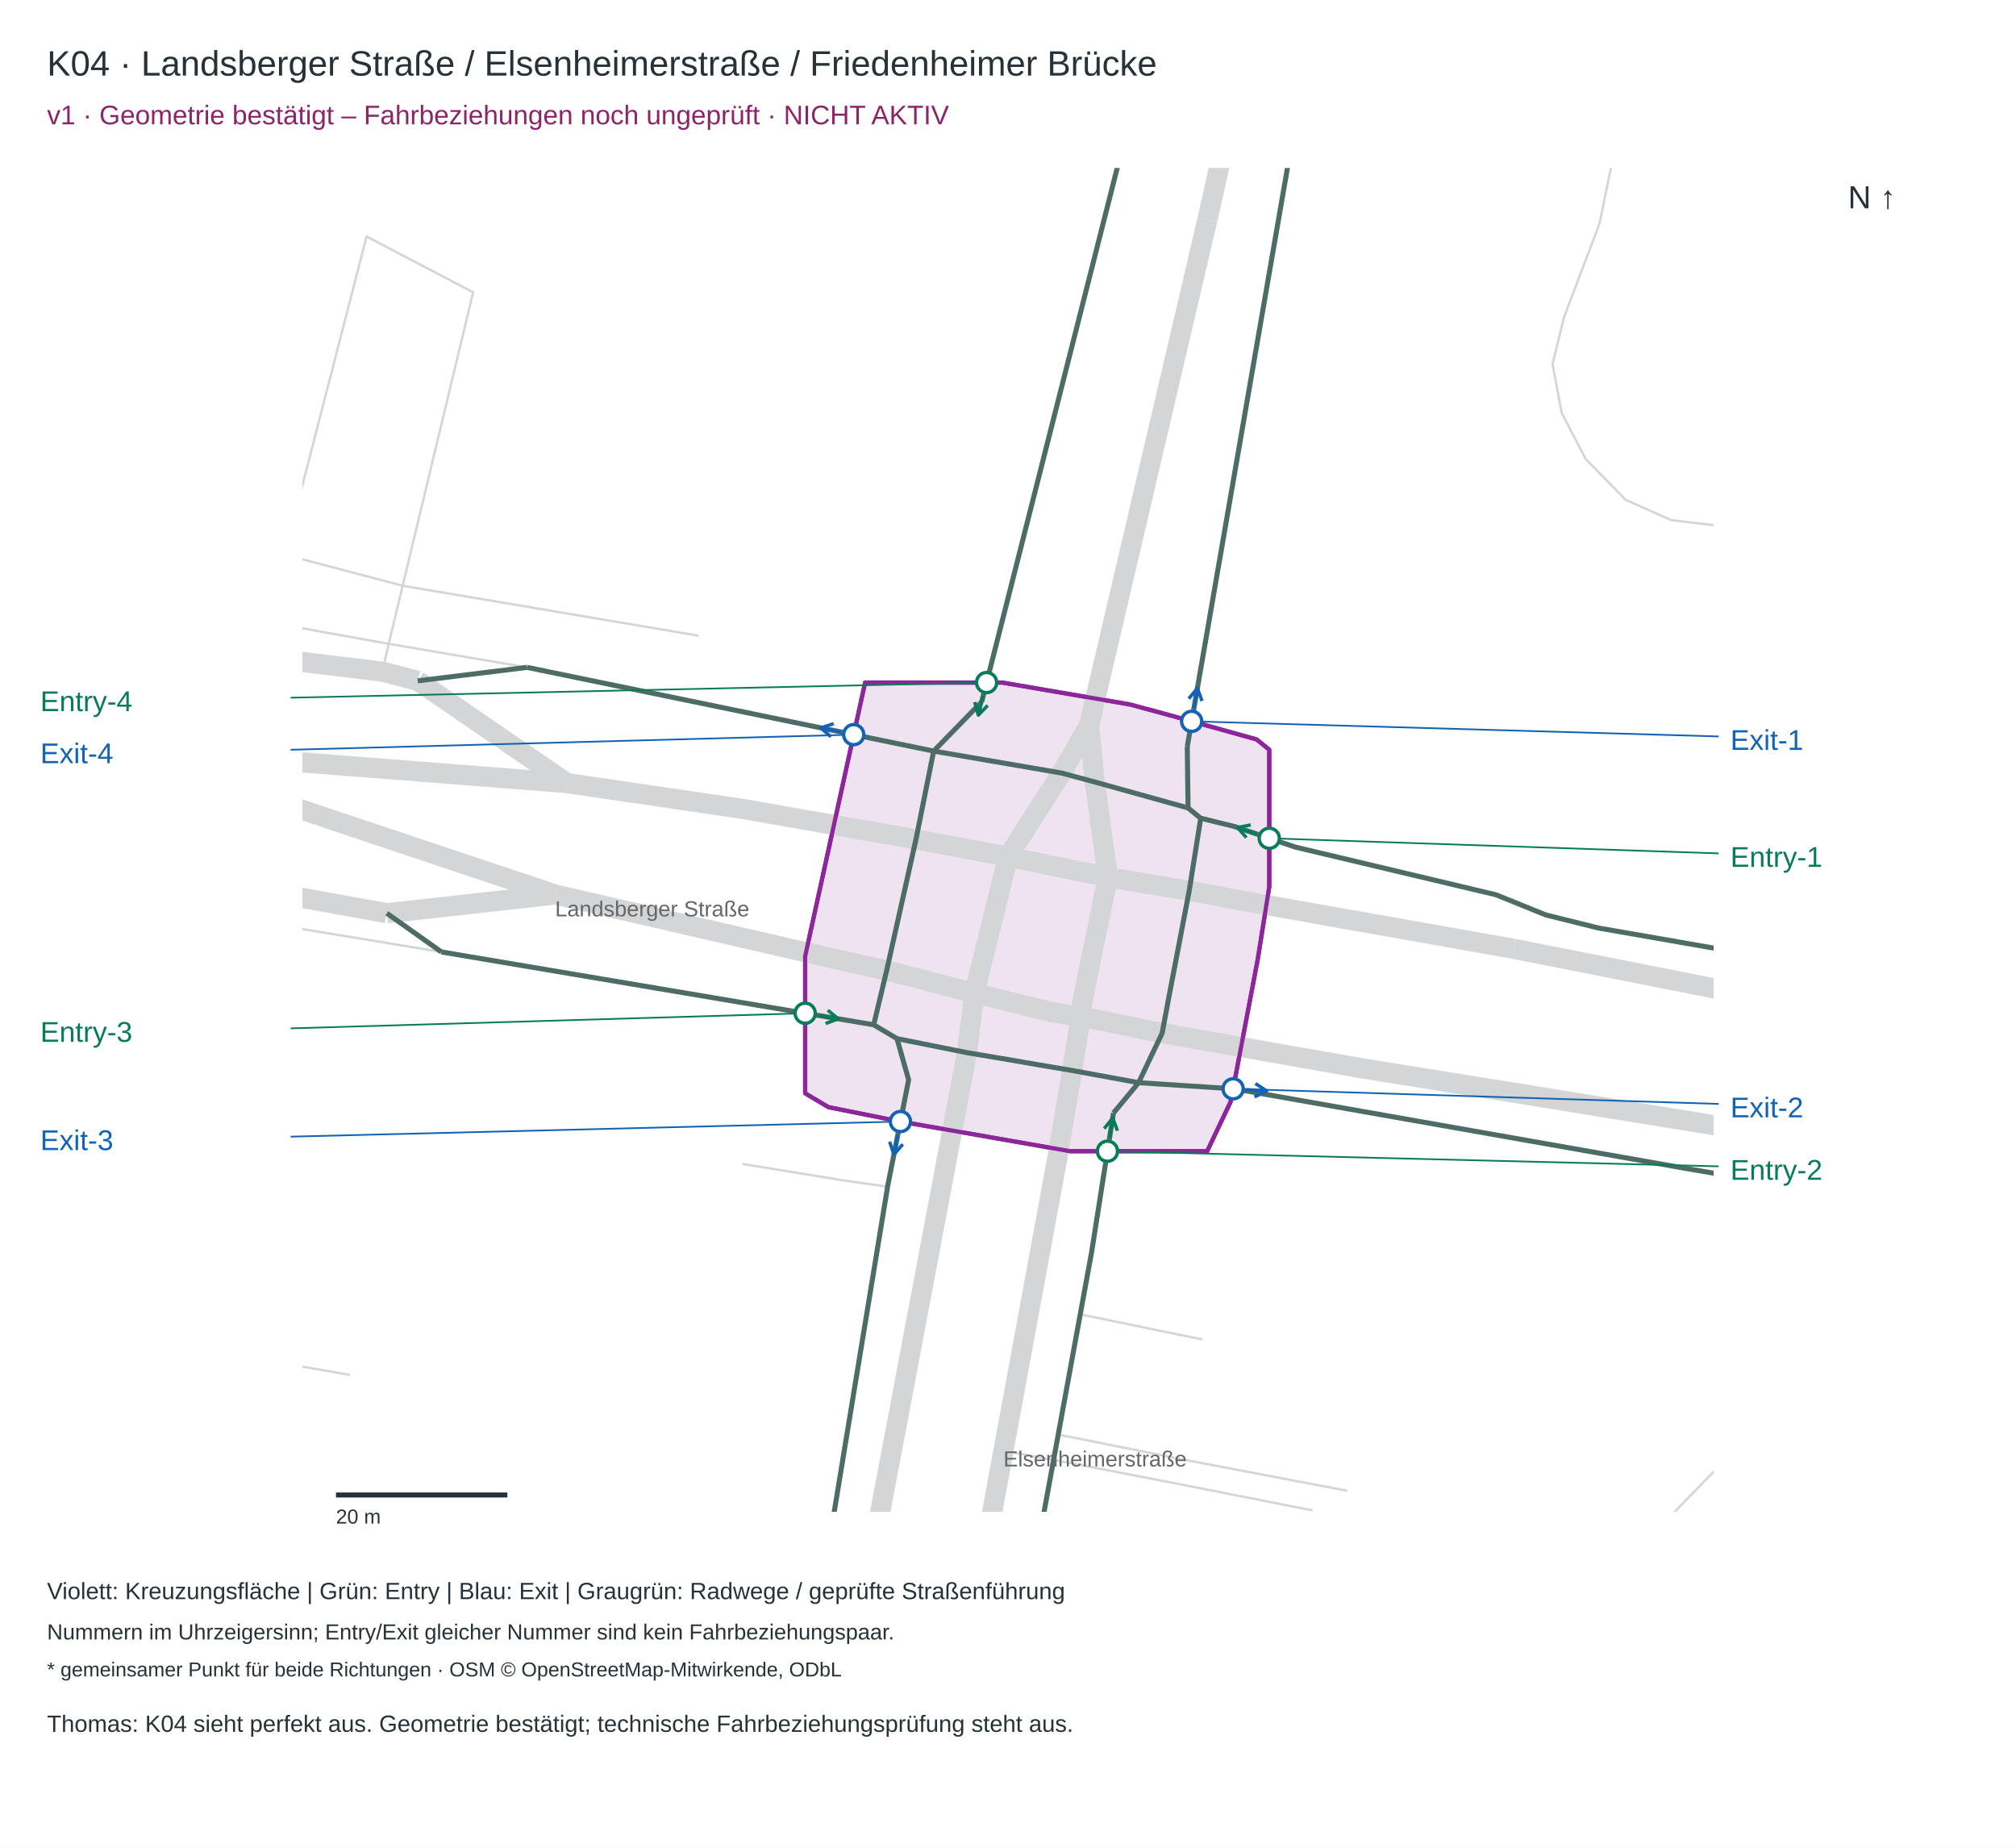
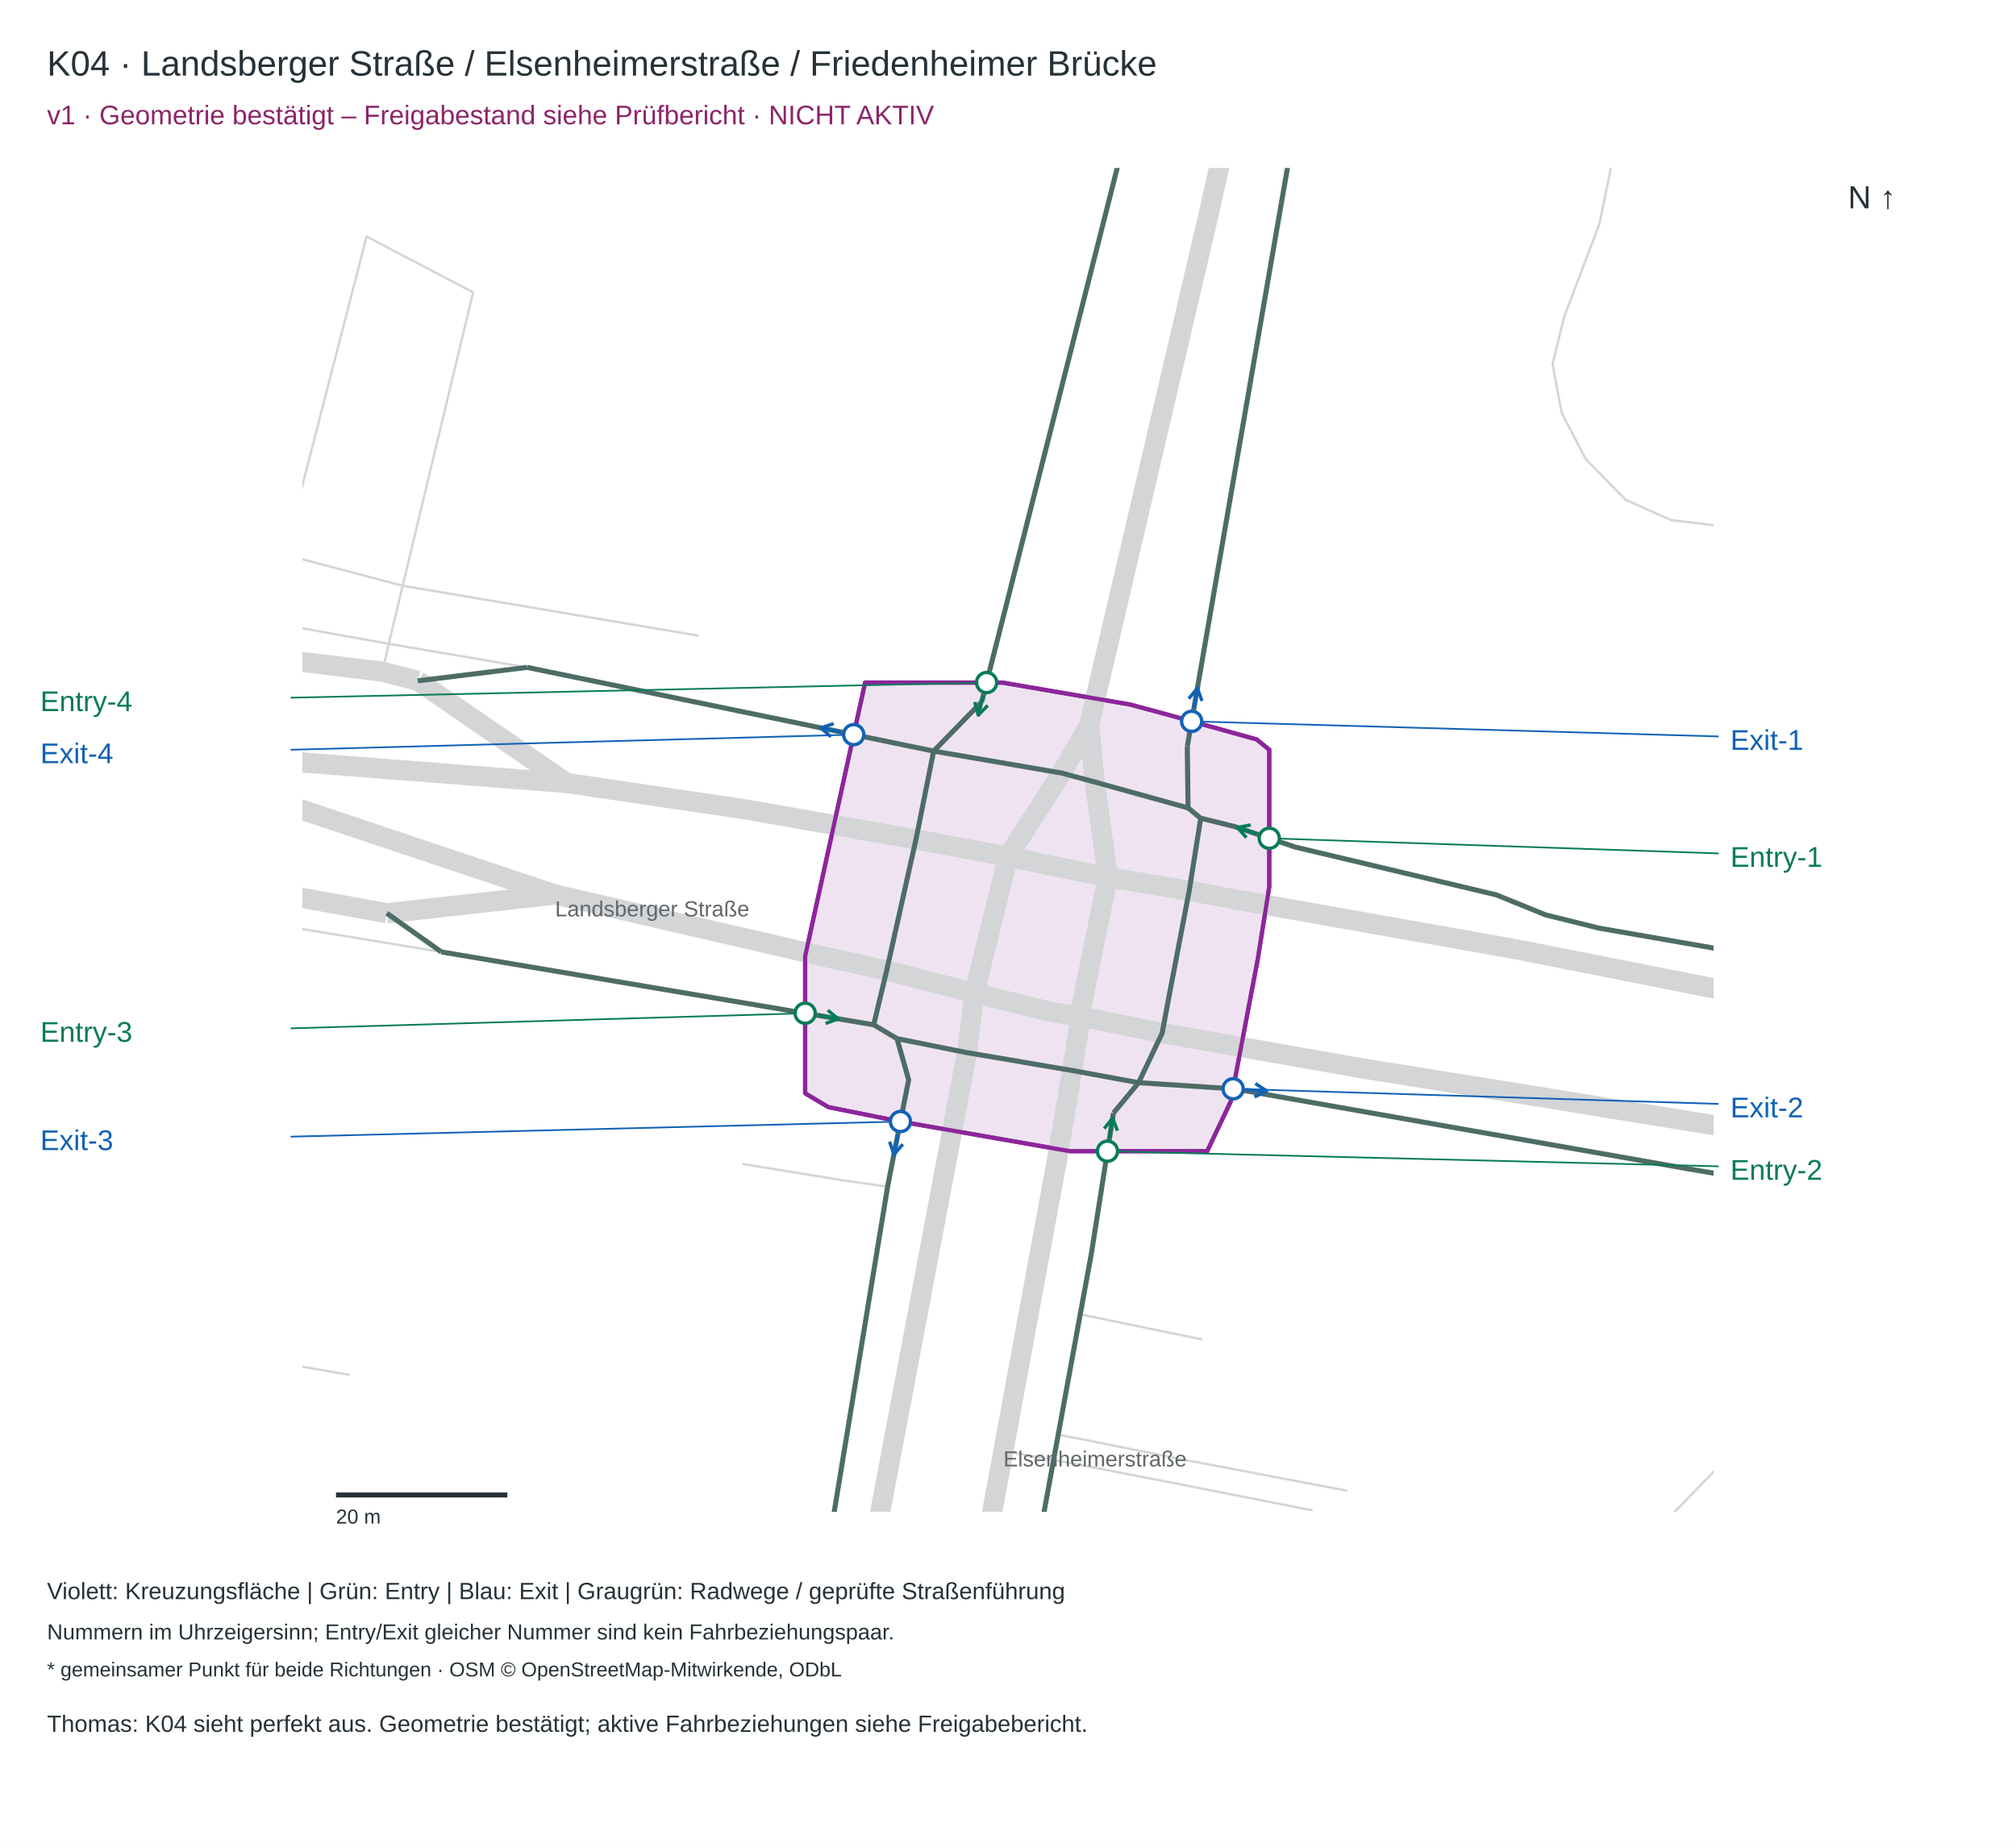
<svg xmlns="http://www.w3.org/2000/svg" width="1200" height="1100" viewBox="0 0 1200 1100">
  <rect width="1200" height="1100" fill="white" />
  <defs>
    <clipPath id="map">
      <rect x="180" y="100" width="840" height="800" />
    </clipPath>
  </defs>
  <text x="28" y="45" font-family="Arial,sans-serif" font-size="21" fill="#263238">K04 · Landsberger Straße / Elsenheimerstraße / Friedenheimer Brücke</text>
-   <text x="28" y="74" font-family="Arial,sans-serif" font-size="16" fill="#8b256a">v1 · Geometrie bestätigt – Fahrbeziehungen noch ungeprüft · NICHT AKTIV</text>
+   <text x="28" y="74" font-family="Arial,sans-serif" font-size="16" fill="#8b256a">v1 · Geometrie bestätigt – Freigabestand siehe Prüfbericht · NICHT AKTIV</text>
  <g clip-path="url(#map)">
    <polygon points="479.26,650.89 493.13,659.12 534.76,667.47 636.94,685.35 718.54,685.35 732.56,655.83 748.66,571.12 755.51,527.92 755.51,446.32 747.98,440.19 692.47,424.75 672.66,419.41 596.55,406.35 514.95,406.35 479.26,569.29 479.26,650.89" fill="#efe3f2" stroke="#8c269a" stroke-width="2.5" stroke-linejoin="round" />
    <polyline points="2584.01,3503.25 2571.09,3488.09 2427.47,3330.21 2338.4,3234.66 2138.49,3015.23 2000.63,2871.71 1945.69,2814.48 1895.53,2762.25 1778.02,2639.79 1552.76,2383.12 1494.03,2316.64 1477.93,2298.41 1450.43,2268.49 1422.93,2238.57 1182.97,1977.47 1023.81,1804.37 778.06,1535.15 750.55,1503.25 706.27,1452.44 572.65,1323.05 567.84,1318.22 522.56,1273.77" fill="none" stroke="#d3d5d7" stroke-width="12" stroke-linejoin="round" />
    <polyline points="1010.82,-1135.91 927.59,-787.67 896.26,-654.7 873.75,-559.72 718.69,130.76" fill="none" stroke="#d3d5d7" stroke-width="12" stroke-linejoin="round" />
    <polyline points="600.0,510.0 580.0,591.24" fill="none" stroke="#d3d5d7" stroke-width="12" stroke-linejoin="round" />
    <polyline points="522.56,1273.77 530.03,1229.03 597.27,863.7 629.28,689.86 638.19,637.29 642.62,609.52 642.62,605.27" fill="none" stroke="#d3d5d7" stroke-width="12" stroke-linejoin="round" />
    <polyline points="70.07,445.34 330.41,532.54" fill="none" stroke="#d3d5d7" stroke-width="12" stroke-linejoin="round" />
    <polyline points="952.1,133.08 993.81,-70.9 1430.05,-25.09 1870.87,26.35 2851.85,137.62 2966.41,145.86 3033.54,146.14 3127.73,141.03 3190.88,149.6" fill="none" stroke="#d3d5d7" stroke-width="1.4" stroke-linejoin="round" />
    <polyline points="642.62,605.27 646.22,586.64 659.44,522.21" fill="none" stroke="#d3d5d7" stroke-width="12" stroke-linejoin="round" />
    <polyline points="522.56,1273.77 498.58,1263.04 481.38,1257.99 457.18,1252.71" fill="none" stroke="#d3d5d7" stroke-width="12" stroke-linejoin="round" />
    <polyline points="337.35,466.17 248.66,405.31" fill="none" stroke="#d3d5d7" stroke-width="12" stroke-linejoin="round" />
    <polyline points="648.3,431.71 631.86,460.21 600.0,510.0" fill="none" stroke="#d3d5d7" stroke-width="12" stroke-linejoin="round" />
    <polyline points="-1801.49,184.18 -1666.4,207.85 -1390.94,256.39 -998.84,325.54 -769.52,365.06 -351.43,439.49 60.83,512.95 230.25,543.67" fill="none" stroke="#d3d5d7" stroke-width="12" stroke-linejoin="round" />
    <polyline points="659.44,522.21 624.21,515.0 600.0,510.0" fill="none" stroke="#d3d5d7" stroke-width="12" stroke-linejoin="round" />
    <polyline points="580.0,591.24 575.56,626.67" fill="none" stroke="#d3d5d7" stroke-width="12" stroke-linejoin="round" />
    <polyline points="580.0,591.24 626.1,602.54 642.62,605.27" fill="none" stroke="#d3d5d7" stroke-width="12" stroke-linejoin="round" />
    <polyline points="575.56,626.67 486.27,1099.65 464.41,1215.52 457.18,1252.71" fill="none" stroke="#d3d5d7" stroke-width="12" stroke-linejoin="round" />
    <polyline points="330.41,532.54 493.17,570.07 527.79,577.73 580.0,591.24" fill="none" stroke="#d3d5d7" stroke-width="12" stroke-linejoin="round" />
    <polyline points="337.35,466.17 70.07,445.34" fill="none" stroke="#d3d5d7" stroke-width="12" stroke-linejoin="round" />
    <polyline points="600.0,510.0 545.22,499.72 443.12,481.73 337.35,466.17" fill="none" stroke="#d3d5d7" stroke-width="12" stroke-linejoin="round" />
    <polyline points="230.25,543.67 330.41,532.54" fill="none" stroke="#d3d5d7" stroke-width="12" stroke-linejoin="round" />
    <polyline points="248.66,405.31 227.63,399.86 132.81,388.39 -47.79,355.8 -328.7,305.05 -379.27,295.91 -550.66,265.93 -780.62,223.41 -943.87,195.76 -952.24,194.34 -972.28,190.93 -1327.79,130.76 -1446.44,110.66 -1719.85,64.39 -1780.28,54.17 -1832.48,45.25 -1972.96,21.3 -2701.4,-101.5 -2830.93,-123.82 -2844.0,-126.09" fill="none" stroke="#d3d5d7" stroke-width="12" stroke-linejoin="round" />
    <polyline points="659.44,522.21 651.67,465.55 648.3,431.71" fill="none" stroke="#d3d5d7" stroke-width="12" stroke-linejoin="round" />
    <polyline points="70.07,445.34 -793.88,292.45" fill="none" stroke="#d3d5d7" stroke-width="12" stroke-linejoin="round" />
    <polyline points="457.18,1252.71 441.64,1313.17 325.3,1766.45 310.11,1798.01 297.87,1808.97" fill="none" stroke="#d3d5d7" stroke-width="12" stroke-linejoin="round" />
    <polyline points="457.18,1252.71 418.65,1245.84 85.95,1183.33 78.71,1181.97 47.23,1176.12 -247.66,1146.94 -303.2,1141.43 -331.35,1138.65 -857.07,1086.59 -888.37,1083.52" fill="none" stroke="#d3d5d7" stroke-width="12" stroke-linejoin="round" />
    <polyline points="796.13,-59.21 826.28,-62.61" fill="none" stroke="#d3d5d7" stroke-width="1.4" stroke-linejoin="round" />
    <polyline points="-286.65,718.76 -292.03,752.31 -299.0,788.76 -315.17,789.55 -320.1,819.41" fill="none" stroke="#d3d5d7" stroke-width="1.4" stroke-linejoin="round" />
    <polyline points="208.27,818.51 3.96,783.25 -50.85,773.83" fill="none" stroke="#d3d5d7" stroke-width="1.4" stroke-linejoin="round" />
    <polyline points="-124.5,781.55 -292.03,752.31" fill="none" stroke="#d3d5d7" stroke-width="1.4" stroke-linejoin="round" />
    <polyline points="-372.0,547.47 -375.52,565.98 -406.85,649.61 -408.41,678.28 -397.99,693.21 -382.0,702.63 -341.35,708.54 -286.65,718.76 -185.69,735.62" fill="none" stroke="#d3d5d7" stroke-width="1.4" stroke-linejoin="round" />
    <polyline points="3.96,783.25 7.37,767.58" fill="none" stroke="#d3d5d7" stroke-width="1.4" stroke-linejoin="round" />
    <polyline points="350.49,1037.31 338.52,1035.44 335.11,1009.09 323.75,995.64 285.37,987.69" fill="none" stroke="#d3d5d7" stroke-width="1.4" stroke-linejoin="round" />
    <polyline points="377.39,1009.72 364.85,1017.38 350.49,1037.31 360.42,1051.5 367.54,1068.82 430.58,1078.58 468.12,1084.43" fill="none" stroke="#d3d5d7" stroke-width="1.4" stroke-linejoin="round" />
    <polyline points="60.83,512.95 56.66,532.82 7.37,767.58" fill="none" stroke="#d3d5d7" stroke-width="1.4" stroke-linejoin="round" />
    <polyline points="1396.67,470.43 1635.38,514.14 1684.1,535.49 1823.52,557.41 1857.95,563.71 1872.27,590.05 1869.51,618.04 1858.41,710.58 1854.05,743.62" fill="none" stroke="#d3d5d7" stroke-width="1.4" stroke-linejoin="round" />
    <polyline points="313.75,397.31 231.38,383.28 -28.54,336.56 -43.47,334.06 -326.8,286.54 -376.28,277.97 -548.13,249.35 -777.44,209.5 -940.12,181.23 -966.9,176.57 -1323.62,114.52 -1441.14,94.08 -1716.6,46.22 -1777.55,35.6 -1829.11,26.69 -1906.43,11.25 -1968.3,2.62 -2697.01,-131.54 -2824.83,-153.79 -2973.15,-179.68 -3426.4,-258.65 -3576.53,-284.82 -3999.36,-347.9" fill="none" stroke="#d3d5d7" stroke-width="1.4" stroke-linejoin="round" />
    <polyline points="-303.2,1141.43 -301.27,1121.22 -295.89,1064.33 -280.66,955.61 110.57,1016.59 101.02,1081.31 89.43,1159.66 85.95,1183.33" fill="none" stroke="#d3d5d7" stroke-width="1.4" stroke-linejoin="round" />
    <polyline points="458.99,1145.01 101.02,1081.31" fill="none" stroke="#d3d5d7" stroke-width="1.4" stroke-linejoin="round" />
    <polyline points="642.62,605.27 649.82,606.46 691.76,615.03 809.88,635.87 900.42,650.4 1033.93,672.09 1135.91,689.69 1335.49,722.79 1741.5,789.15 2111.44,851.94 2206.26,867.16 2250.51,874.26" fill="none" stroke="#d3d5d7" stroke-width="12" stroke-linejoin="round" />
    <polyline points="937.02,-57.96 956.0,-68.97 993.81,-70.9 1029.42,-71.36 1284.12,-42.91 1837.65,14.88 1856.93,18.86" fill="none" stroke="#d3d5d7" stroke-width="1.4" stroke-linejoin="round" />
    <polyline points="826.28,-62.61 848.56,-49.67 882.58,-69.09 903.53,-35.93 937.02,-57.96" fill="none" stroke="#d3d5d7" stroke-width="1.4" stroke-linejoin="round" />
    <polyline points="718.69,130.76 648.3,431.71" fill="none" stroke="#d3d5d7" stroke-width="12" stroke-linejoin="round" />
    <polyline points="2715.69,859.27 2623.67,851.04 2371.82,819.3 2234.26,805.05 2100.34,783.7 2087.38,781.49 1888.83,749.24 1854.05,743.62 1336.44,650.85" fill="none" stroke="#d3d5d7" stroke-width="12" stroke-linejoin="round" />
    <polyline points="1336.44,650.85 901.22,564.9" fill="none" stroke="#d3d5d7" stroke-width="12" stroke-linejoin="round" />
    <polyline points="901.22,564.9 736.65,535.72 707.86,530.32 659.44,522.21" fill="none" stroke="#d3d5d7" stroke-width="12" stroke-linejoin="round" />
    <polyline points="451.72,1321.01 444.11,1351.38" fill="none" stroke="#d3d5d7" stroke-width="1.4" stroke-linejoin="round" />
    <polyline points="494.19,1354.27 486.23,1386.69" fill="none" stroke="#d3d5d7" stroke-width="1.4" stroke-linejoin="round" />
    <polyline points="1039.08,1089.09 1036.28,1079.15 1117.58,1002.96" fill="none" stroke="#d3d5d7" stroke-width="1.4" stroke-linejoin="round" />
    <polyline points="699.52,883.06 781.24,899.18" fill="none" stroke="#d3d5d7" stroke-width="1.4" stroke-linejoin="round" />
    <polyline points="678.19,789.72 715.74,797.44" fill="none" stroke="#d3d5d7" stroke-width="1.4" stroke-linejoin="round" />
    <polyline points="643.0,782.45 658.46,785.63" fill="none" stroke="#d3d5d7" stroke-width="1.4" stroke-linejoin="round" />
    <polyline points="658.46,785.63 678.19,789.72" fill="none" stroke="#d3d5d7" stroke-width="1.4" stroke-linejoin="round" />
    <polyline points="642.09,871.93 699.52,883.06" fill="none" stroke="#d3d5d7" stroke-width="1.4" stroke-linejoin="round" />
    <polyline points="597.27,863.7 627.13,869.2 642.09,871.93" fill="none" stroke="#d3d5d7" stroke-width="1.4" stroke-linejoin="round" />
    <polyline points="675.66,1229.54 684.86,1192.13 956.42,941.59 1080.34,814.08 1089.54,787.39" fill="none" stroke="#d3d5d7" stroke-width="1.4" stroke-linejoin="round" />
    <polyline points="616.86,1414.96 624.62,1407.41 694.94,1479.35 687.17,1486.95 684.94,1484.68 620.34,1418.54 616.86,1414.96" fill="none" stroke="#d3d5d7" stroke-width="1.4" stroke-linejoin="round" />
    <polyline points="620.34,1418.54 617.2,1421.1" fill="none" stroke="#d3d5d7" stroke-width="1.4" stroke-linejoin="round" />
    <polyline points="801.96,887.49 702.29,868.52" fill="none" stroke="#d3d5d7" stroke-width="1.4" stroke-linejoin="round" />
    <polyline points="-313.58,218.07 -118.4,252.08" fill="none" stroke="#d3d5d7" stroke-width="1.4" stroke-linejoin="round" />
    <polyline points="227.63,399.86 231.38,383.28 239.68,348.71 281.62,174.02 218.2,140.8 169.37,330.14 239.68,348.71 415.88,378.46" fill="none" stroke="#d3d5d7" stroke-width="1.4" stroke-linejoin="round" />
    <polyline points="78.71,1181.97 75.45,1205.02 67.72,1248.17 49.99,1316.35 -2.14,1390.84" fill="none" stroke="#d3d5d7" stroke-width="1.4" stroke-linejoin="round" />
    <polyline points="952.1,133.08 941.94,159.88 940.81,162.89 930.88,189.12 924.14,216.88 929.59,245.83 943.84,273.26 967.67,297.55 994.76,309.65 1030.48,313.85 1207.48,337.47 1401.26,371.59" fill="none" stroke="#d3d5d7" stroke-width="1.4" stroke-linejoin="round" />
    <polyline points="1401.26,371.59 1498.69,412.46 1584.05,440.91 1628.75,467.36 1635.38,514.14" fill="none" stroke="#d3d5d7" stroke-width="1.4" stroke-linejoin="round" />
    <polyline points="430.96,1222.62 89.43,1159.66 -142.95,1136.78 -301.27,1121.22 -329.31,1118.44 -443.0,1107.25 -597.34,1089.14 -853.85,1059.0 -812.48,811.47 -806.12,773.37 -739.37,400.2 -356.28,464.87 56.66,532.82 262.75,566.72" fill="none" stroke="#d3d5d7" stroke-width="1.4" stroke-linejoin="round" />
    <polyline points="624.09,1276.21 675.66,1229.54" fill="none" stroke="#d3d5d7" stroke-width="1.4" stroke-linejoin="round" />
    <polyline points="572.65,1323.05 604.7,1293.75 624.09,1276.21" fill="none" stroke="#d3d5d7" stroke-width="1.4" stroke-linejoin="round" />
    <polyline points="1061.17,1167.04 1039.08,1089.09" fill="none" stroke="#d3d5d7" stroke-width="1.4" stroke-linejoin="round" />
    <polyline points="856.48,1402.02 1070.83,1201.1 1061.17,1167.04" fill="none" stroke="#d3d5d7" stroke-width="1.4" stroke-linejoin="round" />
    <polyline points="702.29,868.52 644.93,857.0" fill="none" stroke="#d3d5d7" stroke-width="1.4" stroke-linejoin="round" />
    <polyline points="644.93,857.0 629.89,854.1" fill="none" stroke="#d3d5d7" stroke-width="1.4" stroke-linejoin="round" />
    <polyline points="465.96,1543.1 501.5,1375.51 504.23,1362.17 522.56,1273.77" fill="none" stroke="#d3d5d7" stroke-width="12" stroke-linejoin="round" />
    <polyline points="1284.12,-42.91 1284.34,-45.47" fill="none" stroke="#d3d5d7" stroke-width="1.4" stroke-linejoin="round" />
    <polyline points="367.54,1068.82 348.75,1066.09 334.54,1069.78 326.59,1075.46 325.19,1088.06 328.03,1100.44 339.2,1105.95 425.35,1119.35 429.07,1090.34 430.58,1078.58" fill="none" stroke="#d3d5d7" stroke-width="1.4" stroke-linejoin="round" />
    <polyline points="406.68,1086.65 429.07,1090.34 466.38,1096.07 486.27,1099.65" fill="none" stroke="#d3d5d7" stroke-width="1.4" stroke-linejoin="round" />
    <polyline points="502.86,702.86 528.32,706.44" fill="none" stroke="#d3d5d7" stroke-width="1.4" stroke-linejoin="round" />
    <polyline points="441.91,692.92 502.86,702.86" fill="none" stroke="#d3d5d7" stroke-width="1.4" stroke-linejoin="round" />
    <polyline points="-977.66,1777.4 -870.48,1142.68 -861.39,1123.6 -849.57,1108.11 -835.9,1106.29 -771.04,1113.33 -713.53,1119.57 -633.97,1128.2 -250.05,1169.87 75.45,1205.02 117.96,1211.04 192.82,1221.25 411.34,1265.48" fill="none" stroke="#d3d5d7" stroke-width="1.4" stroke-linejoin="round" />
    <polyline points="239.53,1458.23 249.19,1404.58 85.87,1377.89 117.96,1211.04" fill="none" stroke="#d3d5d7" stroke-width="1.4" stroke-linejoin="round" />
    <polyline points="714.75,940.11 754.8,951.01 682.47,1174.76 684.86,1192.13" fill="none" stroke="#d3d5d7" stroke-width="1.4" stroke-linejoin="round" />
    <polyline points="-32.71,276.89 9.57,61.38 -58.09,47.13" fill="none" stroke="#d3d5d7" stroke-width="1.4" stroke-linejoin="round" />
    <polyline points="-47.79,355.8 -43.47,334.06 -32.71,276.89" fill="none" stroke="#d3d5d7" stroke-width="1.4" stroke-linejoin="round" />
    <polyline points="555.75,447.15 545.22,499.72 527.79,577.73 520.06,610.09" fill="none" stroke="#4e6c66" stroke-width="3" stroke-linejoin="round" />
    <polyline points="855.3,-664.01 848.41,-633.07 827.12,-542.23 784.16,-363.46 694.45,-15.95 584.35,417.8" fill="none" stroke="#4e6c66" stroke-width="3" stroke-linejoin="round" />
    <polyline points="707.18,480.99 706.72,444.43" fill="none" stroke="#4e6c66" stroke-width="3" stroke-linejoin="round" />
    <polyline points="707.18,480.99 651.67,465.55 631.86,460.21 555.75,447.15" fill="none" stroke="#4e6c66" stroke-width="3" stroke-linejoin="round" />
    <polyline points="262.75,566.72 520.06,610.09" fill="none" stroke="#4e6c66" stroke-width="3" stroke-linejoin="round" />
    <polyline points="555.75,447.15 313.75,397.31" fill="none" stroke="#4e6c66" stroke-width="3" stroke-linejoin="round" />
    <polyline points="533.93,618.32 540.86,642.85 528.32,706.44 528.1,707.97 496.73,898.95 468.12,1084.43 466.38,1096.07 458.99,1145.01 446.76,1156.87 437.63,1210.01 430.96,1222.62 418.65,1245.84" fill="none" stroke="#4e6c66" stroke-width="3" stroke-linejoin="round" />
    <polyline points="677.74,644.55 691.76,615.03 696.26,590.9 699.79,572.56 707.86,530.32 714.71,487.12 707.18,480.99" fill="none" stroke="#4e6c66" stroke-width="3" stroke-linejoin="round" />
    <polyline points="2635.15,816.4 2482.02,800.17 2375.83,786.37 2105.0,751.12 2071.58,745.89 1917.77,720.4 1858.41,710.58 1656.71,675.38 951.72,552.52 920.12,544.69 890.57,532.71 770.93,504.27 734.68,492.0 714.71,487.12" fill="none" stroke="#4e6c66" stroke-width="3" stroke-linejoin="round" />
    <polyline points="574.66,1259.29 568.82,1237.04 598.94,1023.0 627.13,869.2 629.89,854.1 643.0,782.45 649.74,745.61 662.77,662.61" fill="none" stroke="#4e6c66" stroke-width="3" stroke-linejoin="round" />
    <polyline points="734.87,648.24 1004.42,695.76 1383.72,760.54 2103.82,880.73 2189.48,895.43 2246.38,905.2 2287.26,912.18 2602.23,970.6 2700.01,981.16 2786.99,990.53" fill="none" stroke="#4e6c66" stroke-width="3" stroke-linejoin="round" />
    <polyline points="2848.48,3701.11 2746.8,3593.69 2689.4,3532.32 2669.32,3510.92 2625.57,3464.76 2606.09,3444.27 2463.31,3294.04 2377.39,3200.43 2317.72,3135.36 2242.82,3053.78 2157.28,2963.79 2088.33,2884.31 1993.05,2774.46 1944.63,2718.65 1871.63,2639.45 1823.59,2587.33 1535.9,2275.02 1522.18,2260.15 1492.22,2227.56 1412.73,2140.98 1219.22,1943.98 1063.74,1769.63 857.73,1548.1 795.1,1480.71 784.27,1469.07 604.7,1293.75 574.66,1259.29" fill="none" stroke="#4e6c66" stroke-width="3" stroke-linejoin="round" />
    <polyline points="559.12,1398.56 579.81,1395.32 604.24,1407.24 617.2,1421.1 680.73,1488.94 1000.1,1830.09 1310.9,2181.06 1364.7,2238.4 1386.78,2264.41 1404.93,2296.37 1438.38,2355.36 1506.23,2430.75 1630.95,2564.51 1852.12,2801.76 1876.25,2828.67 1901.56,2856.95 1955.32,2916.9 2284.46,3284.22 2392.31,3402.08 2464.63,3478.84 2519.64,3537.15 2606.55,3628.15 2755.4,3787.35" fill="none" stroke="#4e6c66" stroke-width="3" stroke-linejoin="round" />
    <polyline points="568.82,1237.04 530.03,1229.03 505.63,1223.98 489.68,1220.74 464.41,1215.52 437.63,1210.01" fill="none" stroke="#4e6c66" stroke-width="3" stroke-linejoin="round" />
    <polyline points="313.75,397.31 248.66,405.31" fill="none" stroke="#4e6c66" stroke-width="3" stroke-linejoin="round" />
    <polyline points="533.93,618.32 575.56,626.67 601.21,630.98 618.0,633.88 638.19,637.29 677.74,644.55" fill="none" stroke="#4e6c66" stroke-width="3" stroke-linejoin="round" />
    <polyline points="404.1,1284.9 441.64,1313.17 451.72,1321.01 464.45,1331.0 480.97,1343.94 494.19,1354.27 504.23,1362.17 559.12,1398.56" fill="none" stroke="#4e6c66" stroke-width="3" stroke-linejoin="round" />
    <polyline points="706.72,444.43 768.24,89.03 796.13,-59.21 820.45,-170.43 894.63,-495.91" fill="none" stroke="#4e6c66" stroke-width="3" stroke-linejoin="round" />
    <polyline points="677.74,644.55 734.87,648.24" fill="none" stroke="#4e6c66" stroke-width="3" stroke-linejoin="round" />
    <polyline points="662.77,662.61 677.74,644.55" fill="none" stroke="#4e6c66" stroke-width="3" stroke-linejoin="round" />
    <polyline points="520.06,610.09 533.93,618.32" fill="none" stroke="#4e6c66" stroke-width="3" stroke-linejoin="round" />
    <polyline points="320.26,1943.35 354.81,1934.55 361.21,1932.91 426.94,1877.1 448.69,1793.98 473.2,1694.52 485.7,1638.48 522.34,1474.24 550.83,1417.29 559.12,1398.56 564.35,1371.76 567.84,1318.22 574.66,1259.29" fill="none" stroke="#4e6c66" stroke-width="3" stroke-linejoin="round" />
    <polyline points="418.65,1245.84 411.34,1265.48 404.1,1284.9 395.08,1313.4 308.1,1661.02 285.56,1756.74 274.38,1785.81 263.66,1800.23" fill="none" stroke="#4e6c66" stroke-width="3" stroke-linejoin="round" />
    <polyline points="584.35,417.8 555.75,447.15" fill="none" stroke="#4e6c66" stroke-width="3" stroke-linejoin="round" />
    <polyline points="230.25,543.67 262.75,566.72" fill="none" stroke="#4e6c66" stroke-width="3" stroke-linejoin="round" />
    <polyline points="479.26,650.89 493.13,659.12 534.76,667.47 636.94,685.35 718.54,685.35 732.56,655.83 748.66,571.12 755.51,527.92 755.51,446.32 747.98,440.19 692.47,424.75 672.66,419.41 596.55,406.35 514.95,406.35 479.26,569.29 479.26,650.89" fill="none" stroke="#8c269a" stroke-width="2.5" stroke-linejoin="round" />
  </g>
  <text x="597.27" y="873" font-family="Arial,sans-serif" font-size="13" fill="#62676b">Elsenheimerstraße</text>
  <text x="330.41" y="545.54" font-family="Arial,sans-serif" font-size="13" fill="#62676b">Landsberger Straße</text>
  <polyline points="709.32,429.43 1023,438.43" fill="none" stroke="#1262b5" stroke-width="1" stroke-linejoin="round" />
  <circle cx="709.32" cy="429.43" r="6" fill="#ffffff" stroke="#1262b5" stroke-width="2" />
  <text x="1030" y="446.43" font-family="Arial,sans-serif" font-size="17" fill="#1262b5">Exit-1</text>
  <polyline points="710.685,421.547 712.732,409.723" fill="none" stroke="#1262b5" stroke-width="2" stroke-linejoin="round" />
  <polyline points="715.479,417.303 712.732,409.723 707.596,415.938" fill="none" stroke="#1262b5" stroke-width="2" stroke-linejoin="round" />
  <polyline points="755.51,499.05 1023,508.05" fill="none" stroke="#087c58" stroke-width="1" stroke-linejoin="round" />
  <circle cx="755.51" cy="499.05" r="6" fill="#ffffff" stroke="#087c58" stroke-width="2" />
  <text x="1030" y="516.05" font-family="Arial,sans-serif" font-size="17" fill="#087c58">Entry-1</text>
  <polyline points="747.932,496.487 736.564,492.642" fill="none" stroke="#087c58" stroke-width="2" stroke-linejoin="round" />
  <polyline points="744.477,491.096 736.564,492.642 741.914,498.674" fill="none" stroke="#087c58" stroke-width="2" stroke-linejoin="round" />
  <polyline points="734.01,648.19 1023,657.19" fill="none" stroke="#1262b5" stroke-width="1" stroke-linejoin="round" />
  <circle cx="734.01" cy="648.19" r="6" fill="#ffffff" stroke="#1262b5" stroke-width="2" />
  <text x="1030" y="665.19" font-family="Arial,sans-serif" font-size="17" fill="#1262b5">Exit-2</text>
  <polyline points="741.993,648.706 753.968,649.479" fill="none" stroke="#1262b5" stroke-width="2" stroke-linejoin="round" />
  <polyline points="746.725,653.02 753.968,649.479 747.241,645.036" fill="none" stroke="#1262b5" stroke-width="2" stroke-linejoin="round" />
  <polyline points="659.2,685.35 1023,694.35" fill="none" stroke="#087c58" stroke-width="1" stroke-linejoin="round" />
  <circle cx="659.2" cy="685.35" r="6" fill="#ffffff" stroke="#087c58" stroke-width="2" />
  <text x="1030" y="702.35" font-family="Arial,sans-serif" font-size="17" fill="#087c58">Entry-2</text>
  <polyline points="660.441,677.447 662.302,665.592" fill="none" stroke="#087c58" stroke-width="2" stroke-linejoin="round" />
  <polyline points="665.168,673.128 662.302,665.592 657.265,671.887" fill="none" stroke="#087c58" stroke-width="2" stroke-linejoin="round" />
  <polyline points="587.26,406.35 173,415.35" fill="none" stroke="#087c58" stroke-width="1" stroke-linejoin="round" />
  <circle cx="587.26" cy="406.35" r="6" fill="#ffffff" stroke="#087c58" stroke-width="2" />
  <text x="24" y="423.35" font-family="Arial,sans-serif" font-size="17" fill="#087c58">Entry-4</text>
  <polyline points="585.292,414.104 582.34,425.735" fill="none" stroke="#087c58" stroke-width="2" stroke-linejoin="round" />
  <polyline points="580.185,417.966 582.34,425.735 587.939,419.935" fill="none" stroke="#087c58" stroke-width="2" stroke-linejoin="round" />
  <polyline points="508.16,437.35 173,446.35" fill="none" stroke="#1262b5" stroke-width="1" stroke-linejoin="round" />
  <circle cx="508.16" cy="437.35" r="6" fill="#ffffff" stroke="#1262b5" stroke-width="2" />
  <text x="24" y="454.35" font-family="Arial,sans-serif" font-size="17" fill="#1262b5">Exit-4</text>
  <polyline points="500.324,435.736 488.571,433.315" fill="none" stroke="#1262b5" stroke-width="2" stroke-linejoin="round" />
  <polyline points="496.234,430.81 488.571,433.315 494.62,438.645" fill="none" stroke="#1262b5" stroke-width="2" stroke-linejoin="round" />
  <polyline points="479.26,603.21 173,612.21" fill="none" stroke="#087c58" stroke-width="1" stroke-linejoin="round" />
  <circle cx="479.26" cy="603.21" r="6" fill="#ffffff" stroke="#087c58" stroke-width="2" />
  <text x="24" y="620.21" font-family="Arial,sans-serif" font-size="17" fill="#087c58">Entry-3</text>
  <polyline points="487.149,604.54 498.982,606.534" fill="none" stroke="#087c58" stroke-width="2" stroke-linejoin="round" />
  <polyline points="491.414,609.315 498.982,606.534 492.744,601.427" fill="none" stroke="#087c58" stroke-width="2" stroke-linejoin="round" />
  <polyline points="535.97,667.68 173,676.68" fill="none" stroke="#1262b5" stroke-width="1" stroke-linejoin="round" />
  <circle cx="535.97" cy="667.68" r="6" fill="#ffffff" stroke="#1262b5" stroke-width="2" />
  <text x="24" y="684.68" font-family="Arial,sans-serif" font-size="17" fill="#1262b5">Exit-3</text>
  <polyline points="534.422,675.529 532.1,687.302" fill="none" stroke="#1262b5" stroke-width="2" stroke-linejoin="round" />
  <polyline points="529.53,679.66 532.1,687.302 537.379,681.208" fill="none" stroke="#1262b5" stroke-width="2" stroke-linejoin="round" />
  <text x="1100" y="124" font-family="Arial,sans-serif" font-size="19" fill="#263238">N ↑</text>
  <polyline points="200,890 302.0,890" fill="none" stroke="#263238" stroke-width="3" stroke-linejoin="round" />
  <text x="200" y="907" font-family="Arial,sans-serif" font-size="12" fill="#263238">20 m</text>
  <text x="28" y="952" font-family="Arial,sans-serif" font-size="14" fill="#263238">Violett: Kreuzungsfläche  |  Grün: Entry  |  Blau: Exit  |  Graugrün: Radwege / geprüfte Straßenführung</text>
  <text x="28" y="976" font-family="Arial,sans-serif" font-size="13" fill="#263238">Nummern im Uhrzeigersinn; Entry/Exit gleicher Nummer sind kein Fahrbeziehungspaar.</text>
  <text x="28" y="998" font-family="Arial,sans-serif" font-size="12" fill="#263238">* gemeinsamer Punkt für beide Richtungen · OSM © OpenStreetMap-Mitwirkende, ODbL</text>
-   <text x="28" y="1031" font-family="Arial,sans-serif" font-size="14" fill="#263238">Thomas: K04 sieht perfekt aus. Geometrie bestätigt; technische Fahrbeziehungsprüfung steht aus.</text>
+   <text x="28" y="1031" font-family="Arial,sans-serif" font-size="14" fill="#263238">Thomas: K04 sieht perfekt aus. Geometrie bestätigt; aktive Fahrbeziehungen siehe Freigabebericht.</text>
</svg>
